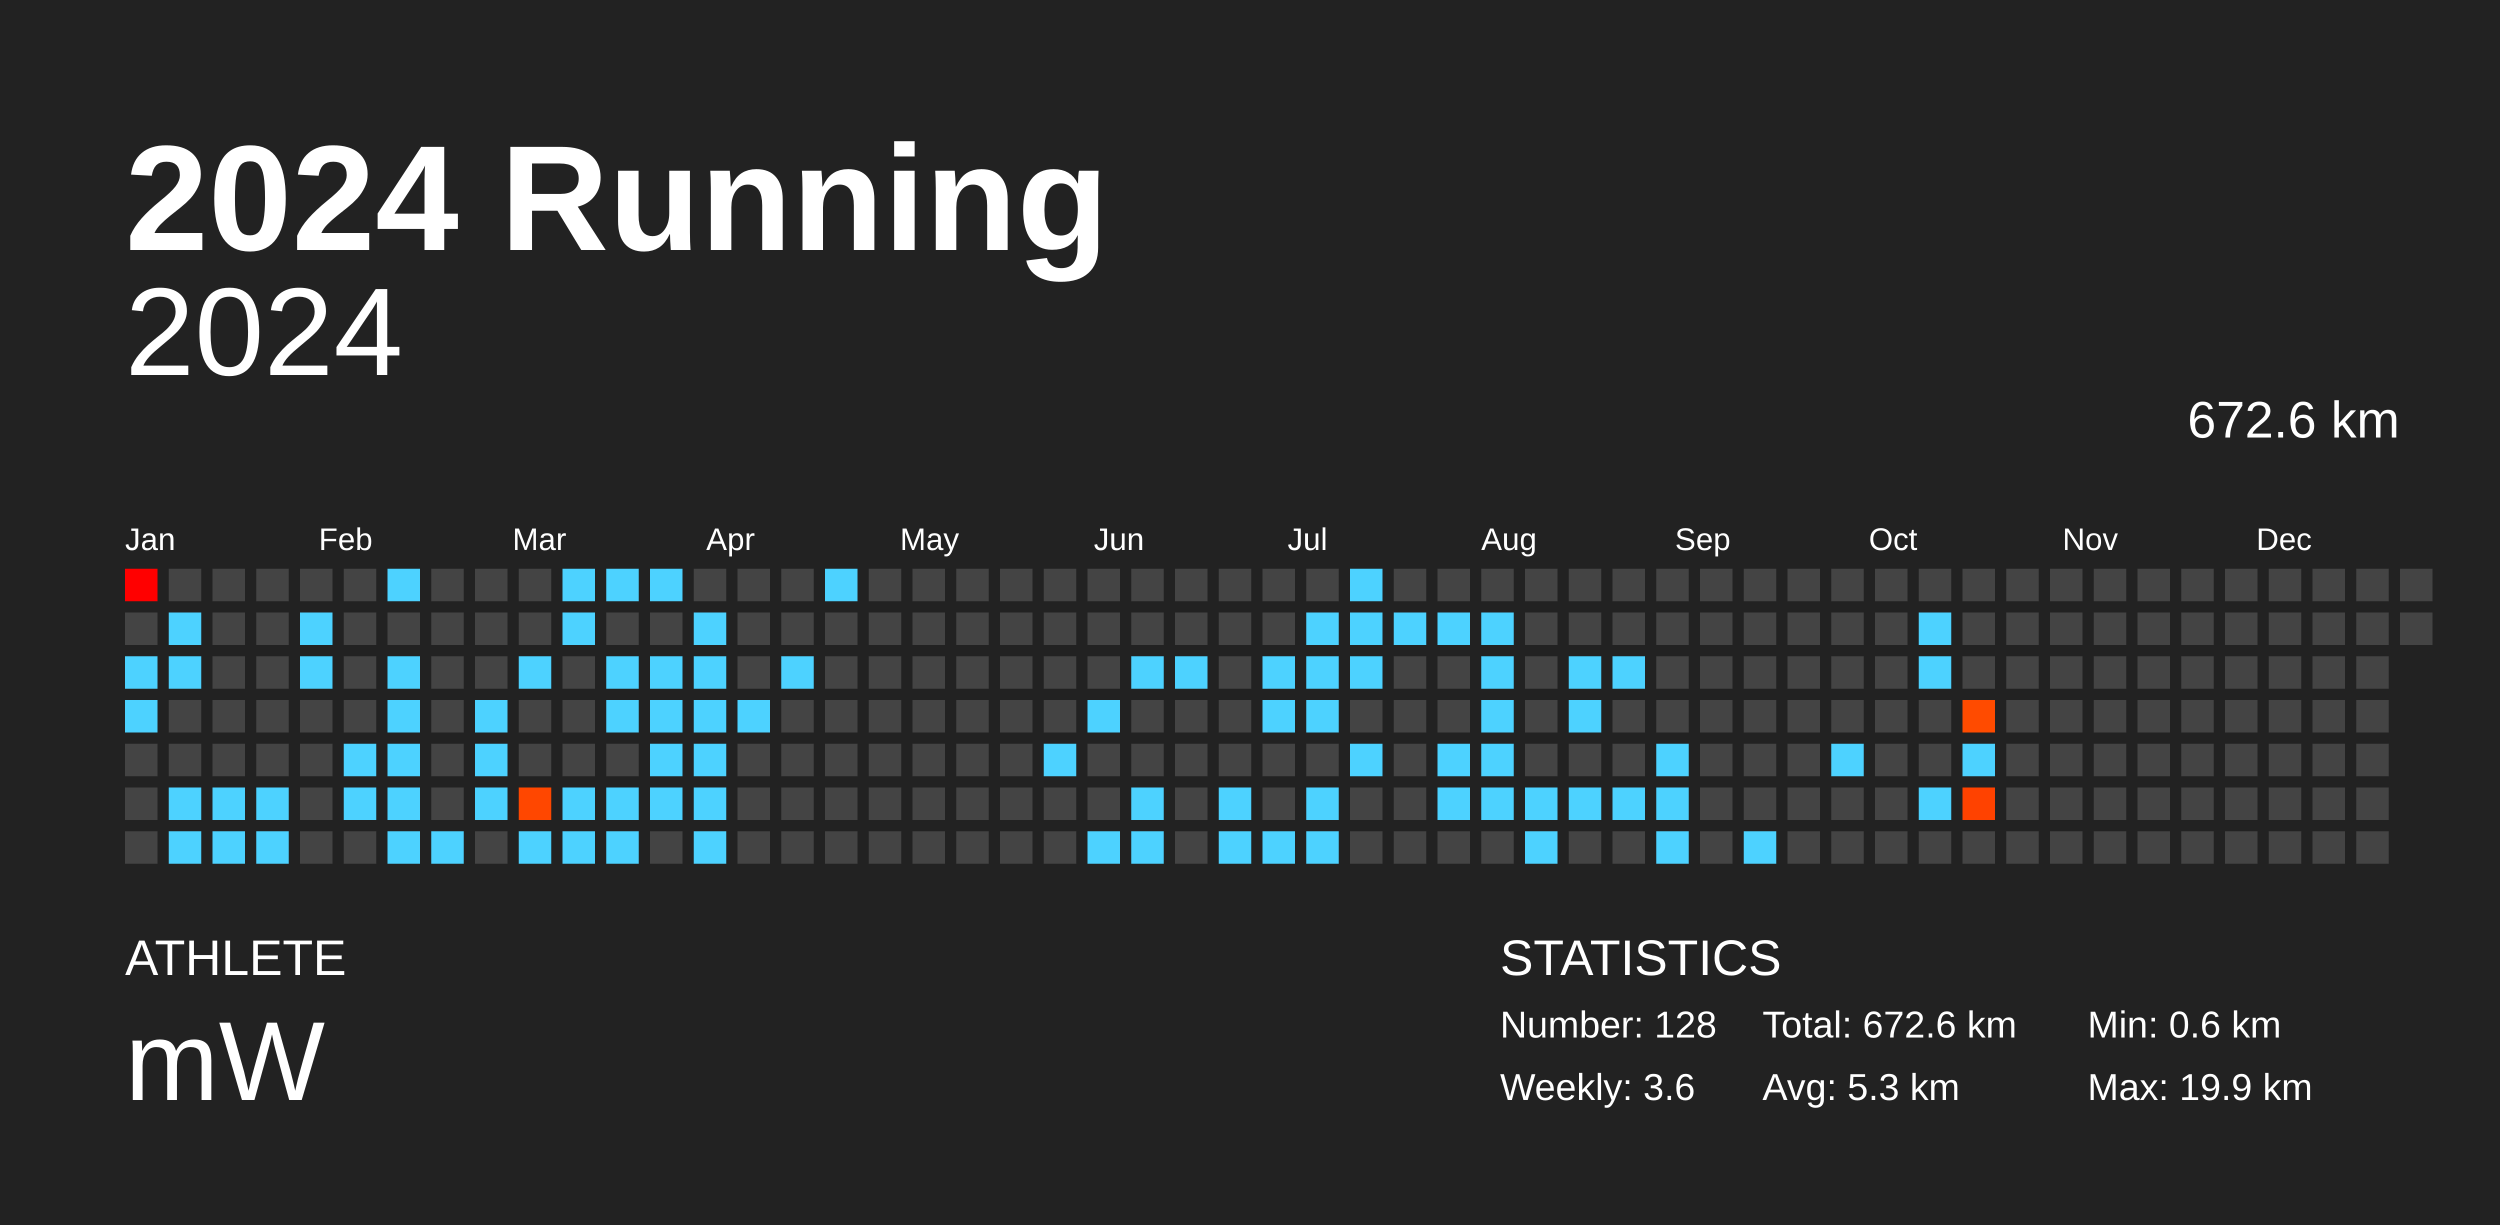
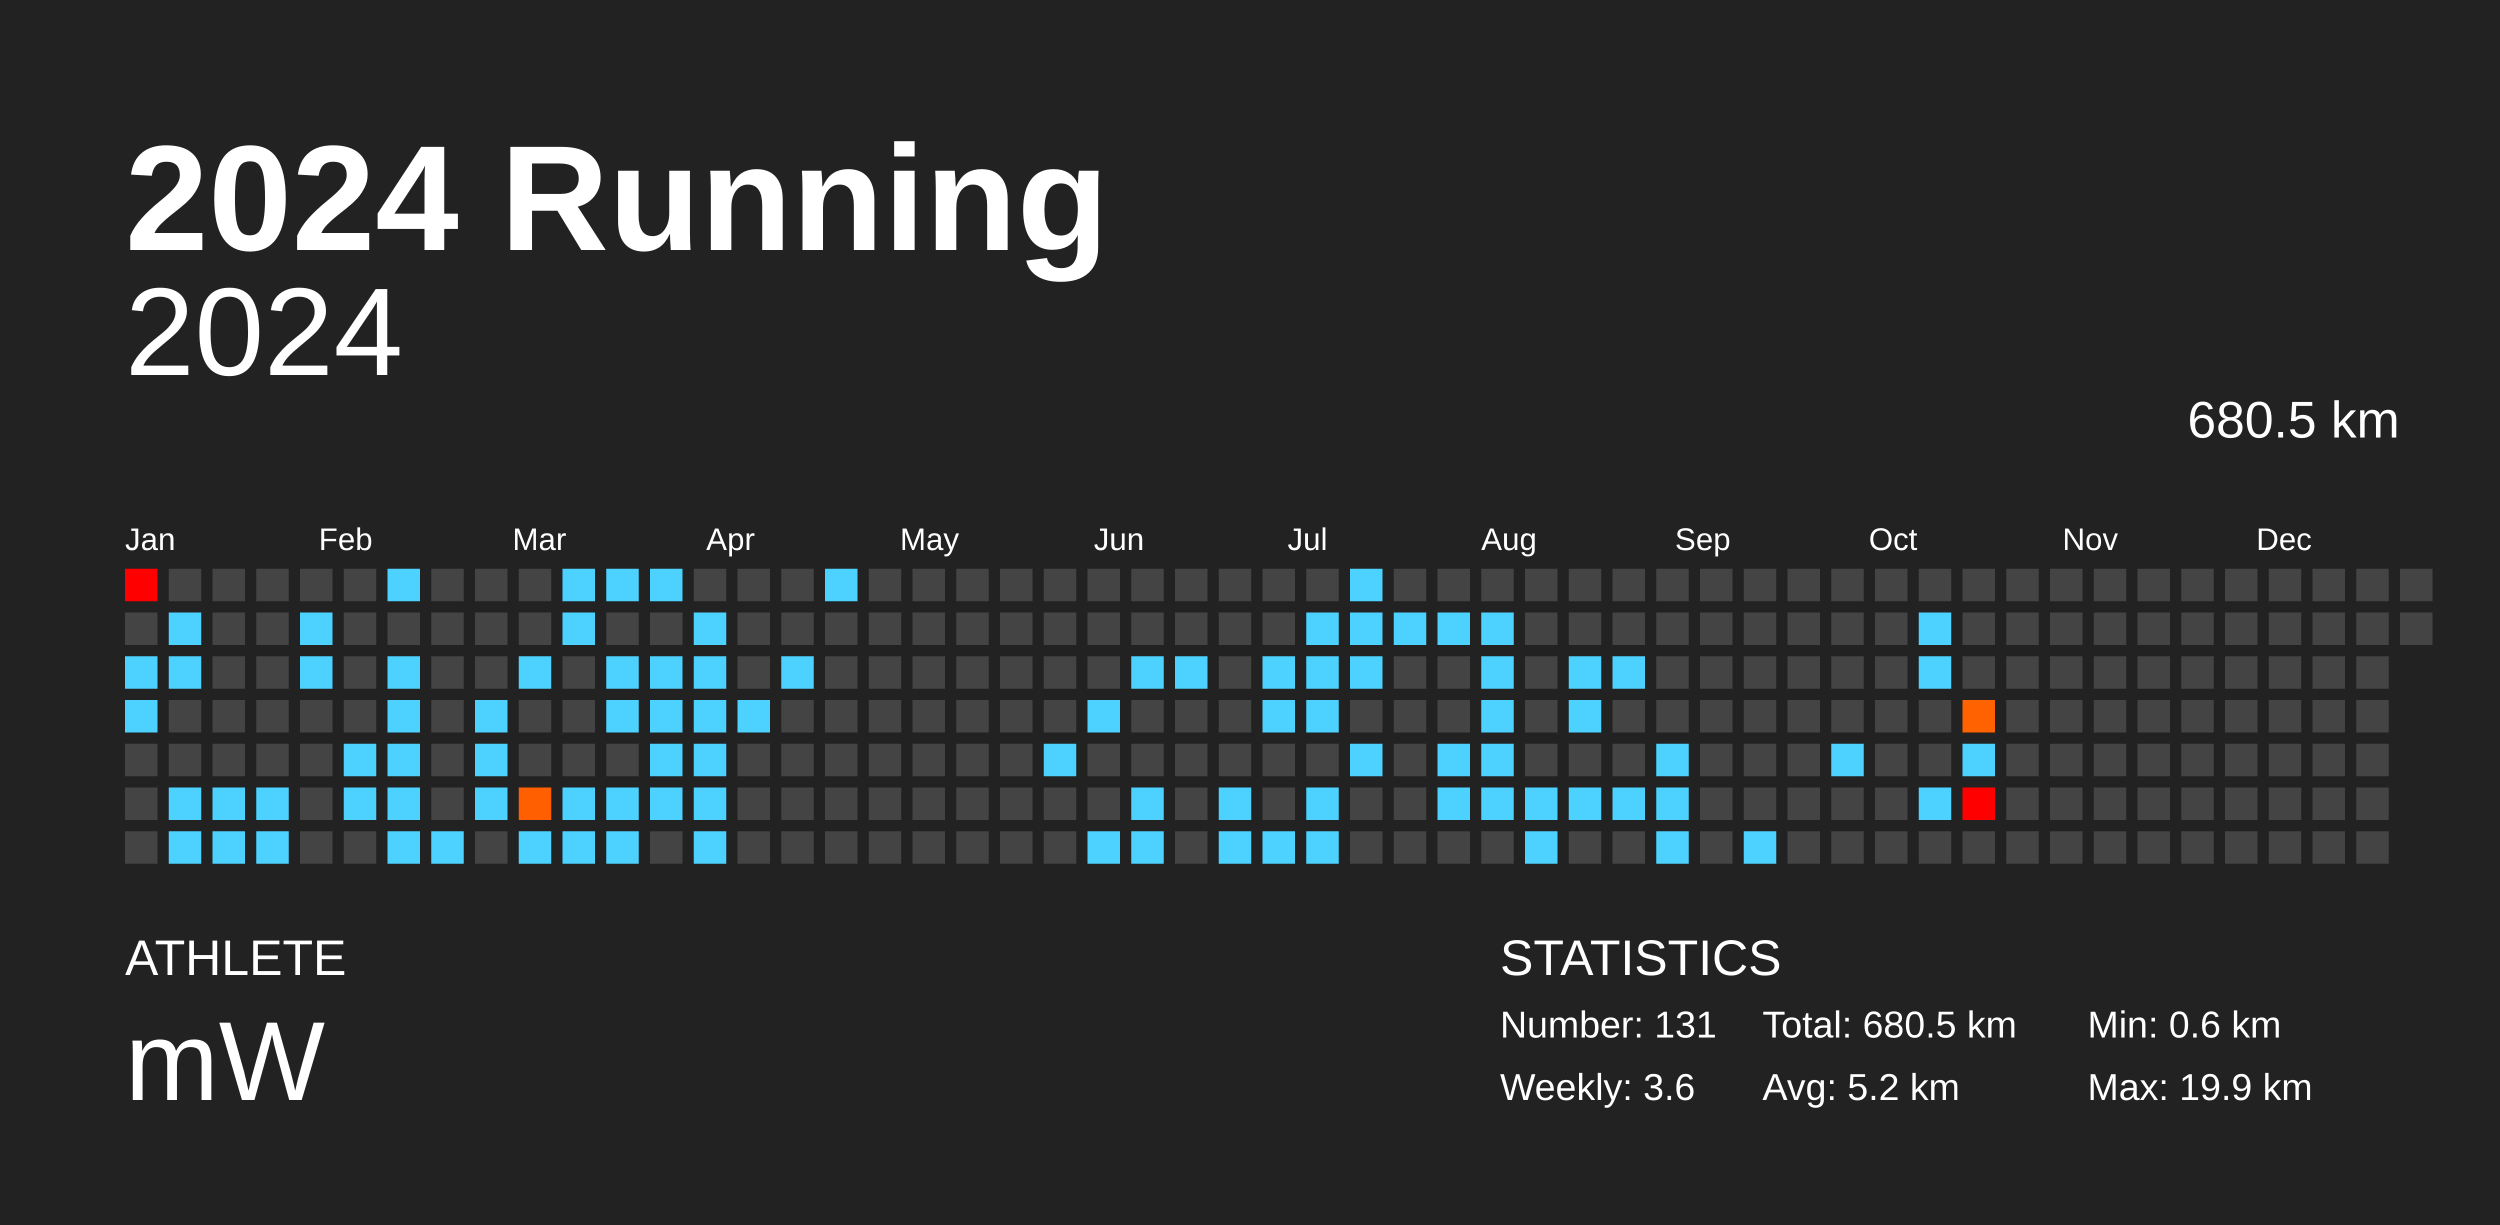
<svg xmlns="http://www.w3.org/2000/svg" baseProfile="full" height="98mm" version="1.1" viewBox="0,0,200,98" width="200mm">
  <defs />
  <rect fill="#222222" height="98" width="200" x="0" y="0" />
  <text fill="#FFFFFF" style="font-size:12px; font-family:Arial; font-weight:bold;" x="10" y="20">2024 Running</text>
  <text fill="#FFFFFF" style="font-size:4px; font-family:Arial" x="10" y="78">ATHLETE</text>
  <text fill="#FFFFFF" style="font-size:9px; font-family:Arial" x="10" y="88">mW</text>
  <text fill="#FFFFFF" style="font-size:4px; font-family:Arial" x="120" y="78">STATISTICS</text>
-   <text fill="#FFFFFF" style="font-size:3px; font-family:Arial" x="120" y="83">Number: 128</text>
+   <text fill="#FFFFFF" style="font-size:3px; font-family:Arial" x="120" y="83">Number: 131</text>
  <text fill="#FFFFFF" style="font-size:3px; font-family:Arial" x="120" y="88">Weekly: 3.6</text>
-   <text fill="#FFFFFF" style="font-size:3px; font-family:Arial" x="141" y="83">Total: 672.6 km</text>
-   <text fill="#FFFFFF" style="font-size:3px; font-family:Arial" x="141" y="88">Avg: 5.3 km</text>
+   <text fill="#FFFFFF" style="font-size:3px; font-family:Arial" x="141" y="83">Total: 680.5 km</text>
+   <text fill="#FFFFFF" style="font-size:3px; font-family:Arial" x="141" y="88">Avg: 5.2 km</text>
  <text fill="#FFFFFF" style="font-size:3px; font-family:Arial" x="167" y="83">Min: 0.6 km</text>
  <text fill="#FFFFFF" style="font-size:3px; font-family:Arial" x="167" y="88">Max: 19.9 km</text>
  <text alignment-baseline="hanging" fill="#FFFFFF" style="font-size:10.0px; font-family:Arial;" x="10" y="30">2024</text>
-   <text alignment-baseline="hanging" fill="#FFFFFF" style="font-size:4.125px; font-family:Arial;" x="175" y="35">672.6 km</text>
+   <text alignment-baseline="hanging" fill="#FFFFFF" style="font-size:4.125px; font-family:Arial;" x="175" y="35">680.5 km</text>
  <text fill="#FFFFFF" style="font-size:2.5px; font-family:Arial" x="10.0" y="44">Jan</text>
  <text fill="#FFFFFF" style="font-size:2.5px; font-family:Arial" x="25.5" y="44">Feb</text>
  <text fill="#FFFFFF" style="font-size:2.5px; font-family:Arial" x="41.0" y="44">Mar</text>
  <text fill="#FFFFFF" style="font-size:2.5px; font-family:Arial" x="56.5" y="44">Apr</text>
  <text fill="#FFFFFF" style="font-size:2.5px; font-family:Arial" x="72.0" y="44">May</text>
  <text fill="#FFFFFF" style="font-size:2.5px; font-family:Arial" x="87.5" y="44">Jun</text>
  <text fill="#FFFFFF" style="font-size:2.5px; font-family:Arial" x="103.0" y="44">Jul</text>
  <text fill="#FFFFFF" style="font-size:2.5px; font-family:Arial" x="118.5" y="44">Aug</text>
  <text fill="#FFFFFF" style="font-size:2.5px; font-family:Arial" x="134.0" y="44">Sep</text>
  <text fill="#FFFFFF" style="font-size:2.5px; font-family:Arial" x="149.5" y="44">Oct</text>
  <text fill="#FFFFFF" style="font-size:2.5px; font-family:Arial" x="165.0" y="44">Nov</text>
  <text fill="#FFFFFF" style="font-size:2.5px; font-family:Arial" x="180.5" y="44">Dec</text>
  <rect fill="red" height="2.6" width="2.6" x="10.0" y="45.5" />
  <rect fill="#444444" height="2.6" width="2.6" x="10.0" y="49.0" />
  <rect fill="#4dd2ff" height="2.6" width="2.6" x="10.0" y="52.5" />
  <rect fill="#4dd2ff" height="2.6" width="2.6" x="10.0" y="56.0" />
  <rect fill="#444444" height="2.6" width="2.6" x="10.0" y="59.5" />
  <rect fill="#444444" height="2.6" width="2.6" x="10.0" y="63.0" />
  <rect fill="#444444" height="2.6" width="2.6" x="10.0" y="66.5" />
  <rect fill="#444444" height="2.6" width="2.6" x="13.5" y="45.5" />
  <rect fill="#4dd2ff" height="2.6" width="2.6" x="13.5" y="49.0" />
  <rect fill="#4dd2ff" height="2.6" width="2.6" x="13.5" y="52.5" />
  <rect fill="#444444" height="2.6" width="2.6" x="13.5" y="56.0" />
  <rect fill="#444444" height="2.6" width="2.6" x="13.5" y="59.5" />
  <rect fill="#4dd2ff" height="2.6" width="2.6" x="13.5" y="63.0" />
  <rect fill="#4dd2ff" height="2.6" width="2.6" x="13.5" y="66.5" />
  <rect fill="#444444" height="2.6" width="2.6" x="17.0" y="45.5" />
  <rect fill="#444444" height="2.6" width="2.6" x="17.0" y="49.0" />
  <rect fill="#444444" height="2.6" width="2.6" x="17.0" y="52.5" />
  <rect fill="#444444" height="2.6" width="2.6" x="17.0" y="56.0" />
  <rect fill="#444444" height="2.6" width="2.6" x="17.0" y="59.5" />
  <rect fill="#4dd2ff" height="2.6" width="2.6" x="17.0" y="63.0" />
  <rect fill="#4dd2ff" height="2.6" width="2.6" x="17.0" y="66.5" />
  <rect fill="#444444" height="2.6" width="2.6" x="20.5" y="45.5" />
  <rect fill="#444444" height="2.6" width="2.6" x="20.5" y="49.0" />
  <rect fill="#444444" height="2.6" width="2.6" x="20.5" y="52.5" />
  <rect fill="#444444" height="2.6" width="2.6" x="20.5" y="56.0" />
  <rect fill="#444444" height="2.6" width="2.6" x="20.5" y="59.5" />
  <rect fill="#4dd2ff" height="2.6" width="2.6" x="20.5" y="63.0" />
  <rect fill="#4dd2ff" height="2.6" width="2.6" x="20.5" y="66.5" />
  <rect fill="#444444" height="2.6" width="2.6" x="24.0" y="45.5" />
  <rect fill="#4dd2ff" height="2.6" width="2.6" x="24.0" y="49.0" />
  <rect fill="#4dd2ff" height="2.6" width="2.6" x="24.0" y="52.5" />
  <rect fill="#444444" height="2.6" width="2.6" x="24.0" y="56.0" />
  <rect fill="#444444" height="2.6" width="2.6" x="24.0" y="59.5" />
  <rect fill="#444444" height="2.6" width="2.6" x="24.0" y="63.0" />
  <rect fill="#444444" height="2.6" width="2.6" x="24.0" y="66.5" />
  <rect fill="#444444" height="2.6" width="2.6" x="27.5" y="45.5" />
  <rect fill="#444444" height="2.6" width="2.6" x="27.5" y="49.0" />
  <rect fill="#444444" height="2.6" width="2.6" x="27.5" y="52.5" />
  <rect fill="#444444" height="2.6" width="2.6" x="27.5" y="56.0" />
  <rect fill="#4dd2ff" height="2.6" width="2.6" x="27.5" y="59.5" />
  <rect fill="#4dd2ff" height="2.6" width="2.6" x="27.5" y="63.0" />
  <rect fill="#444444" height="2.6" width="2.6" x="27.5" y="66.5" />
  <rect fill="#4dd2ff" height="2.6" width="2.6" x="31.0" y="45.5" />
  <rect fill="#444444" height="2.6" width="2.6" x="31.0" y="49.0" />
  <rect fill="#4dd2ff" height="2.6" width="2.6" x="31.0" y="52.5" />
  <rect fill="#4dd2ff" height="2.6" width="2.6" x="31.0" y="56.0" />
  <rect fill="#4dd2ff" height="2.6" width="2.6" x="31.0" y="59.5" />
  <rect fill="#4dd2ff" height="2.6" width="2.6" x="31.0" y="63.0" />
  <rect fill="#4dd2ff" height="2.6" width="2.6" x="31.0" y="66.5" />
  <rect fill="#444444" height="2.6" width="2.6" x="34.5" y="45.5" />
  <rect fill="#444444" height="2.6" width="2.6" x="34.5" y="49.0" />
  <rect fill="#444444" height="2.6" width="2.6" x="34.5" y="52.5" />
  <rect fill="#444444" height="2.6" width="2.6" x="34.5" y="56.0" />
  <rect fill="#444444" height="2.6" width="2.6" x="34.5" y="59.5" />
  <rect fill="#444444" height="2.6" width="2.6" x="34.5" y="63.0" />
  <rect fill="#4dd2ff" height="2.6" width="2.6" x="34.5" y="66.5" />
  <rect fill="#444444" height="2.6" width="2.6" x="38.0" y="45.5" />
  <rect fill="#444444" height="2.6" width="2.6" x="38.0" y="49.0" />
  <rect fill="#444444" height="2.6" width="2.6" x="38.0" y="52.5" />
  <rect fill="#4dd2ff" height="2.6" width="2.6" x="38.0" y="56.0" />
  <rect fill="#4dd2ff" height="2.6" width="2.6" x="38.0" y="59.5" />
  <rect fill="#4dd2ff" height="2.6" width="2.6" x="38.0" y="63.0" />
  <rect fill="#444444" height="2.6" width="2.6" x="38.0" y="66.5" />
  <rect fill="#444444" height="2.6" width="2.6" x="41.5" y="45.5" />
  <rect fill="#444444" height="2.6" width="2.6" x="41.5" y="49.0" />
  <rect fill="#4dd2ff" height="2.6" width="2.6" x="41.5" y="52.5" />
  <rect fill="#444444" height="2.6" width="2.6" x="41.5" y="56.0" />
  <rect fill="#444444" height="2.6" width="2.6" x="41.5" y="59.5" />
-   <rect fill="#ff4700" height="2.6" width="2.6" x="41.5" y="63.0" />
+   <rect fill="#ff5f00" height="2.6" width="2.6" x="41.5" y="63.0" />
  <rect fill="#4dd2ff" height="2.6" width="2.6" x="41.5" y="66.5" />
  <rect fill="#4dd2ff" height="2.6" width="2.6" x="45.0" y="45.5" />
  <rect fill="#4dd2ff" height="2.6" width="2.6" x="45.0" y="49.0" />
  <rect fill="#444444" height="2.6" width="2.6" x="45.0" y="52.5" />
  <rect fill="#444444" height="2.6" width="2.6" x="45.0" y="56.0" />
  <rect fill="#444444" height="2.6" width="2.6" x="45.0" y="59.5" />
  <rect fill="#4dd2ff" height="2.6" width="2.6" x="45.0" y="63.0" />
  <rect fill="#4dd2ff" height="2.6" width="2.6" x="45.0" y="66.5" />
  <rect fill="#4dd2ff" height="2.6" width="2.6" x="48.5" y="45.5" />
  <rect fill="#444444" height="2.6" width="2.6" x="48.5" y="49.0" />
  <rect fill="#4dd2ff" height="2.6" width="2.6" x="48.5" y="52.5" />
  <rect fill="#4dd2ff" height="2.6" width="2.6" x="48.5" y="56.0" />
  <rect fill="#444444" height="2.6" width="2.6" x="48.5" y="59.5" />
  <rect fill="#4dd2ff" height="2.6" width="2.6" x="48.5" y="63.0" />
  <rect fill="#4dd2ff" height="2.6" width="2.6" x="48.5" y="66.5" />
  <rect fill="#4dd2ff" height="2.6" width="2.6" x="52.0" y="45.5" />
  <rect fill="#444444" height="2.6" width="2.6" x="52.0" y="49.0" />
  <rect fill="#4dd2ff" height="2.6" width="2.6" x="52.0" y="52.5" />
  <rect fill="#4dd2ff" height="2.6" width="2.6" x="52.0" y="56.0" />
  <rect fill="#4dd2ff" height="2.6" width="2.6" x="52.0" y="59.5" />
  <rect fill="#4dd2ff" height="2.6" width="2.6" x="52.0" y="63.0" />
  <rect fill="#444444" height="2.6" width="2.6" x="52.0" y="66.5" />
  <rect fill="#444444" height="2.6" width="2.6" x="55.5" y="45.5" />
  <rect fill="#4dd2ff" height="2.6" width="2.6" x="55.5" y="49.0" />
  <rect fill="#4dd2ff" height="2.6" width="2.6" x="55.5" y="52.5" />
  <rect fill="#4dd2ff" height="2.6" width="2.6" x="55.5" y="56.0" />
  <rect fill="#4dd2ff" height="2.6" width="2.6" x="55.5" y="59.5" />
  <rect fill="#4dd2ff" height="2.6" width="2.6" x="55.5" y="63.0" />
  <rect fill="#4dd2ff" height="2.6" width="2.6" x="55.5" y="66.5" />
  <rect fill="#444444" height="2.6" width="2.6" x="59.0" y="45.5" />
  <rect fill="#444444" height="2.6" width="2.6" x="59.0" y="49.0" />
  <rect fill="#444444" height="2.6" width="2.6" x="59.0" y="52.5" />
  <rect fill="#4dd2ff" height="2.6" width="2.6" x="59.0" y="56.0" />
  <rect fill="#444444" height="2.6" width="2.6" x="59.0" y="59.5" />
  <rect fill="#444444" height="2.6" width="2.6" x="59.0" y="63.0" />
  <rect fill="#444444" height="2.6" width="2.6" x="59.0" y="66.5" />
  <rect fill="#444444" height="2.6" width="2.6" x="62.5" y="45.5" />
  <rect fill="#444444" height="2.6" width="2.6" x="62.5" y="49.0" />
  <rect fill="#4dd2ff" height="2.6" width="2.6" x="62.5" y="52.5" />
  <rect fill="#444444" height="2.6" width="2.6" x="62.5" y="56.0" />
  <rect fill="#444444" height="2.6" width="2.6" x="62.5" y="59.5" />
  <rect fill="#444444" height="2.6" width="2.6" x="62.5" y="63.0" />
  <rect fill="#444444" height="2.6" width="2.6" x="62.5" y="66.5" />
  <rect fill="#4dd2ff" height="2.6" width="2.6" x="66.0" y="45.5" />
  <rect fill="#444444" height="2.6" width="2.6" x="66.0" y="49.0" />
  <rect fill="#444444" height="2.6" width="2.6" x="66.0" y="52.5" />
  <rect fill="#444444" height="2.6" width="2.6" x="66.0" y="56.0" />
  <rect fill="#444444" height="2.6" width="2.6" x="66.0" y="59.5" />
  <rect fill="#444444" height="2.6" width="2.6" x="66.0" y="63.0" />
  <rect fill="#444444" height="2.6" width="2.6" x="66.0" y="66.5" />
  <rect fill="#444444" height="2.6" width="2.6" x="69.5" y="45.5" />
  <rect fill="#444444" height="2.6" width="2.6" x="69.5" y="49.0" />
  <rect fill="#444444" height="2.6" width="2.6" x="69.5" y="52.5" />
  <rect fill="#444444" height="2.6" width="2.6" x="69.5" y="56.0" />
  <rect fill="#444444" height="2.6" width="2.6" x="69.5" y="59.5" />
  <rect fill="#444444" height="2.6" width="2.6" x="69.5" y="63.0" />
  <rect fill="#444444" height="2.6" width="2.6" x="69.5" y="66.5" />
  <rect fill="#444444" height="2.6" width="2.6" x="73.0" y="45.5" />
  <rect fill="#444444" height="2.6" width="2.6" x="73.0" y="49.0" />
  <rect fill="#444444" height="2.6" width="2.6" x="73.0" y="52.5" />
  <rect fill="#444444" height="2.6" width="2.6" x="73.0" y="56.0" />
  <rect fill="#444444" height="2.6" width="2.6" x="73.0" y="59.5" />
  <rect fill="#444444" height="2.6" width="2.6" x="73.0" y="63.0" />
  <rect fill="#444444" height="2.6" width="2.6" x="73.0" y="66.5" />
  <rect fill="#444444" height="2.6" width="2.6" x="76.5" y="45.5" />
  <rect fill="#444444" height="2.6" width="2.6" x="76.5" y="49.0" />
  <rect fill="#444444" height="2.6" width="2.6" x="76.5" y="52.5" />
  <rect fill="#444444" height="2.6" width="2.6" x="76.5" y="56.0" />
  <rect fill="#444444" height="2.6" width="2.6" x="76.5" y="59.5" />
  <rect fill="#444444" height="2.6" width="2.6" x="76.5" y="63.0" />
  <rect fill="#444444" height="2.6" width="2.6" x="76.5" y="66.5" />
  <rect fill="#444444" height="2.6" width="2.6" x="80.0" y="45.5" />
  <rect fill="#444444" height="2.6" width="2.6" x="80.0" y="49.0" />
  <rect fill="#444444" height="2.6" width="2.6" x="80.0" y="52.5" />
  <rect fill="#444444" height="2.6" width="2.6" x="80.0" y="56.0" />
  <rect fill="#444444" height="2.6" width="2.6" x="80.0" y="59.5" />
  <rect fill="#444444" height="2.6" width="2.6" x="80.0" y="63.0" />
  <rect fill="#444444" height="2.6" width="2.6" x="80.0" y="66.5" />
  <rect fill="#444444" height="2.6" width="2.6" x="83.5" y="45.5" />
  <rect fill="#444444" height="2.6" width="2.6" x="83.5" y="49.0" />
  <rect fill="#444444" height="2.6" width="2.6" x="83.5" y="52.5" />
  <rect fill="#444444" height="2.6" width="2.6" x="83.5" y="56.0" />
  <rect fill="#4dd2ff" height="2.6" width="2.6" x="83.5" y="59.5" />
  <rect fill="#444444" height="2.6" width="2.6" x="83.5" y="63.0" />
  <rect fill="#444444" height="2.6" width="2.6" x="83.5" y="66.5" />
  <rect fill="#444444" height="2.6" width="2.6" x="87.0" y="45.5" />
  <rect fill="#444444" height="2.6" width="2.6" x="87.0" y="49.0" />
  <rect fill="#444444" height="2.6" width="2.6" x="87.0" y="52.5" />
  <rect fill="#4dd2ff" height="2.6" width="2.6" x="87.0" y="56.0" />
  <rect fill="#444444" height="2.6" width="2.6" x="87.0" y="59.5" />
  <rect fill="#444444" height="2.6" width="2.6" x="87.0" y="63.0" />
  <rect fill="#4dd2ff" height="2.6" width="2.6" x="87.0" y="66.5" />
  <rect fill="#444444" height="2.6" width="2.6" x="90.5" y="45.5" />
  <rect fill="#444444" height="2.6" width="2.6" x="90.5" y="49.0" />
  <rect fill="#4dd2ff" height="2.6" width="2.6" x="90.5" y="52.5" />
  <rect fill="#444444" height="2.6" width="2.6" x="90.5" y="56.0" />
  <rect fill="#444444" height="2.6" width="2.6" x="90.5" y="59.5" />
  <rect fill="#4dd2ff" height="2.6" width="2.6" x="90.5" y="63.0" />
  <rect fill="#4dd2ff" height="2.6" width="2.6" x="90.5" y="66.5" />
  <rect fill="#444444" height="2.6" width="2.6" x="94.0" y="45.5" />
  <rect fill="#444444" height="2.6" width="2.6" x="94.0" y="49.0" />
  <rect fill="#4dd2ff" height="2.6" width="2.6" x="94.0" y="52.5" />
  <rect fill="#444444" height="2.6" width="2.6" x="94.0" y="56.0" />
  <rect fill="#444444" height="2.6" width="2.6" x="94.0" y="59.5" />
  <rect fill="#444444" height="2.6" width="2.6" x="94.0" y="63.0" />
  <rect fill="#444444" height="2.6" width="2.6" x="94.0" y="66.5" />
  <rect fill="#444444" height="2.6" width="2.6" x="97.5" y="45.5" />
  <rect fill="#444444" height="2.6" width="2.6" x="97.5" y="49.0" />
  <rect fill="#444444" height="2.6" width="2.6" x="97.5" y="52.5" />
  <rect fill="#444444" height="2.6" width="2.6" x="97.5" y="56.0" />
  <rect fill="#444444" height="2.6" width="2.6" x="97.5" y="59.5" />
  <rect fill="#4dd2ff" height="2.6" width="2.6" x="97.5" y="63.0" />
  <rect fill="#4dd2ff" height="2.6" width="2.6" x="97.5" y="66.5" />
  <rect fill="#444444" height="2.6" width="2.6" x="101.0" y="45.5" />
  <rect fill="#444444" height="2.6" width="2.6" x="101.0" y="49.0" />
  <rect fill="#4dd2ff" height="2.6" width="2.6" x="101.0" y="52.5" />
  <rect fill="#4dd2ff" height="2.6" width="2.6" x="101.0" y="56.0" />
  <rect fill="#444444" height="2.6" width="2.6" x="101.0" y="59.5" />
  <rect fill="#444444" height="2.6" width="2.6" x="101.0" y="63.0" />
  <rect fill="#4dd2ff" height="2.6" width="2.6" x="101.0" y="66.5" />
  <rect fill="#444444" height="2.6" width="2.6" x="104.5" y="45.5" />
  <rect fill="#4dd2ff" height="2.6" width="2.6" x="104.5" y="49.0" />
  <rect fill="#4dd2ff" height="2.6" width="2.6" x="104.5" y="52.5" />
  <rect fill="#4dd2ff" height="2.6" width="2.6" x="104.5" y="56.0" />
  <rect fill="#444444" height="2.6" width="2.6" x="104.5" y="59.5" />
  <rect fill="#4dd2ff" height="2.6" width="2.6" x="104.5" y="63.0" />
  <rect fill="#4dd2ff" height="2.6" width="2.6" x="104.5" y="66.5" />
  <rect fill="#4dd2ff" height="2.6" width="2.6" x="108.0" y="45.5" />
  <rect fill="#4dd2ff" height="2.6" width="2.6" x="108.0" y="49.0" />
  <rect fill="#4dd2ff" height="2.6" width="2.6" x="108.0" y="52.5" />
  <rect fill="#444444" height="2.6" width="2.6" x="108.0" y="56.0" />
  <rect fill="#4dd2ff" height="2.6" width="2.6" x="108.0" y="59.5" />
  <rect fill="#444444" height="2.6" width="2.6" x="108.0" y="63.0" />
  <rect fill="#444444" height="2.6" width="2.6" x="108.0" y="66.5" />
  <rect fill="#444444" height="2.6" width="2.6" x="111.5" y="45.5" />
  <rect fill="#4dd2ff" height="2.6" width="2.6" x="111.5" y="49.0" />
  <rect fill="#444444" height="2.6" width="2.6" x="111.5" y="52.5" />
  <rect fill="#444444" height="2.6" width="2.6" x="111.5" y="56.0" />
  <rect fill="#444444" height="2.6" width="2.6" x="111.5" y="59.5" />
  <rect fill="#444444" height="2.6" width="2.6" x="111.5" y="63.0" />
  <rect fill="#444444" height="2.6" width="2.6" x="111.5" y="66.5" />
  <rect fill="#444444" height="2.6" width="2.6" x="115.0" y="45.5" />
  <rect fill="#4dd2ff" height="2.6" width="2.6" x="115.0" y="49.0" />
  <rect fill="#444444" height="2.6" width="2.6" x="115.0" y="52.5" />
  <rect fill="#444444" height="2.6" width="2.6" x="115.0" y="56.0" />
  <rect fill="#4dd2ff" height="2.6" width="2.6" x="115.0" y="59.5" />
  <rect fill="#4dd2ff" height="2.6" width="2.6" x="115.0" y="63.0" />
  <rect fill="#444444" height="2.6" width="2.6" x="115.0" y="66.5" />
  <rect fill="#444444" height="2.6" width="2.6" x="118.5" y="45.5" />
  <rect fill="#4dd2ff" height="2.6" width="2.6" x="118.5" y="49.0" />
  <rect fill="#4dd2ff" height="2.6" width="2.6" x="118.5" y="52.5" />
  <rect fill="#4dd2ff" height="2.6" width="2.6" x="118.5" y="56.0" />
  <rect fill="#4dd2ff" height="2.6" width="2.6" x="118.5" y="59.5" />
  <rect fill="#4dd2ff" height="2.6" width="2.6" x="118.5" y="63.0" />
  <rect fill="#444444" height="2.6" width="2.6" x="118.5" y="66.5" />
  <rect fill="#444444" height="2.6" width="2.6" x="122.0" y="45.5" />
  <rect fill="#444444" height="2.6" width="2.6" x="122.0" y="49.0" />
  <rect fill="#444444" height="2.6" width="2.6" x="122.0" y="52.5" />
  <rect fill="#444444" height="2.6" width="2.6" x="122.0" y="56.0" />
  <rect fill="#444444" height="2.6" width="2.6" x="122.0" y="59.5" />
  <rect fill="#4dd2ff" height="2.6" width="2.6" x="122.0" y="63.0" />
  <rect fill="#4dd2ff" height="2.6" width="2.6" x="122.0" y="66.5" />
  <rect fill="#444444" height="2.6" width="2.6" x="125.5" y="45.5" />
  <rect fill="#444444" height="2.6" width="2.6" x="125.5" y="49.0" />
  <rect fill="#4dd2ff" height="2.6" width="2.6" x="125.5" y="52.5" />
  <rect fill="#4dd2ff" height="2.6" width="2.6" x="125.5" y="56.0" />
  <rect fill="#444444" height="2.6" width="2.6" x="125.5" y="59.5" />
  <rect fill="#4dd2ff" height="2.6" width="2.6" x="125.5" y="63.0" />
  <rect fill="#444444" height="2.6" width="2.6" x="125.5" y="66.5" />
  <rect fill="#444444" height="2.6" width="2.6" x="129.0" y="45.5" />
  <rect fill="#444444" height="2.6" width="2.6" x="129.0" y="49.0" />
  <rect fill="#4dd2ff" height="2.6" width="2.6" x="129.0" y="52.5" />
  <rect fill="#444444" height="2.6" width="2.6" x="129.0" y="56.0" />
  <rect fill="#444444" height="2.6" width="2.6" x="129.0" y="59.5" />
  <rect fill="#4dd2ff" height="2.6" width="2.6" x="129.0" y="63.0" />
  <rect fill="#444444" height="2.6" width="2.6" x="129.0" y="66.5" />
  <rect fill="#444444" height="2.6" width="2.6" x="132.5" y="45.5" />
  <rect fill="#444444" height="2.6" width="2.6" x="132.5" y="49.0" />
  <rect fill="#444444" height="2.6" width="2.6" x="132.5" y="52.5" />
  <rect fill="#444444" height="2.6" width="2.6" x="132.5" y="56.0" />
  <rect fill="#4dd2ff" height="2.6" width="2.6" x="132.5" y="59.5" />
  <rect fill="#4dd2ff" height="2.6" width="2.6" x="132.5" y="63.0" />
  <rect fill="#4dd2ff" height="2.6" width="2.6" x="132.5" y="66.5" />
  <rect fill="#444444" height="2.6" width="2.6" x="136.0" y="45.5" />
  <rect fill="#444444" height="2.6" width="2.6" x="136.0" y="49.0" />
  <rect fill="#444444" height="2.6" width="2.6" x="136.0" y="52.5" />
  <rect fill="#444444" height="2.6" width="2.6" x="136.0" y="56.0" />
  <rect fill="#444444" height="2.6" width="2.6" x="136.0" y="59.5" />
  <rect fill="#444444" height="2.6" width="2.6" x="136.0" y="63.0" />
  <rect fill="#444444" height="2.6" width="2.6" x="136.0" y="66.5" />
  <rect fill="#444444" height="2.6" width="2.6" x="139.5" y="45.5" />
  <rect fill="#444444" height="2.6" width="2.6" x="139.5" y="49.0" />
  <rect fill="#444444" height="2.6" width="2.6" x="139.5" y="52.5" />
  <rect fill="#444444" height="2.6" width="2.6" x="139.5" y="56.0" />
  <rect fill="#444444" height="2.6" width="2.6" x="139.5" y="59.5" />
  <rect fill="#444444" height="2.6" width="2.6" x="139.5" y="63.0" />
  <rect fill="#4dd2ff" height="2.6" width="2.6" x="139.5" y="66.5" />
  <rect fill="#444444" height="2.6" width="2.6" x="143.0" y="45.5" />
  <rect fill="#444444" height="2.6" width="2.6" x="143.0" y="49.0" />
  <rect fill="#444444" height="2.6" width="2.6" x="143.0" y="52.5" />
  <rect fill="#444444" height="2.6" width="2.6" x="143.0" y="56.0" />
  <rect fill="#444444" height="2.6" width="2.6" x="143.0" y="59.5" />
  <rect fill="#444444" height="2.6" width="2.6" x="143.0" y="63.0" />
  <rect fill="#444444" height="2.6" width="2.6" x="143.0" y="66.5" />
  <rect fill="#444444" height="2.6" width="2.6" x="146.5" y="45.5" />
  <rect fill="#444444" height="2.6" width="2.6" x="146.5" y="49.0" />
  <rect fill="#444444" height="2.6" width="2.6" x="146.5" y="52.5" />
  <rect fill="#444444" height="2.6" width="2.6" x="146.5" y="56.0" />
  <rect fill="#4dd2ff" height="2.6" width="2.6" x="146.5" y="59.5" />
  <rect fill="#444444" height="2.6" width="2.6" x="146.5" y="63.0" />
  <rect fill="#444444" height="2.6" width="2.6" x="146.5" y="66.5" />
  <rect fill="#444444" height="2.6" width="2.6" x="150.0" y="45.5" />
  <rect fill="#444444" height="2.6" width="2.6" x="150.0" y="49.0" />
  <rect fill="#444444" height="2.6" width="2.6" x="150.0" y="52.5" />
  <rect fill="#444444" height="2.6" width="2.6" x="150.0" y="56.0" />
  <rect fill="#444444" height="2.6" width="2.6" x="150.0" y="59.5" />
  <rect fill="#444444" height="2.6" width="2.6" x="150.0" y="63.0" />
  <rect fill="#444444" height="2.6" width="2.6" x="150.0" y="66.5" />
  <rect fill="#444444" height="2.6" width="2.6" x="153.5" y="45.5" />
  <rect fill="#4dd2ff" height="2.6" width="2.6" x="153.5" y="49.0" />
  <rect fill="#4dd2ff" height="2.6" width="2.6" x="153.5" y="52.5" />
  <rect fill="#444444" height="2.6" width="2.6" x="153.5" y="56.0" />
  <rect fill="#444444" height="2.6" width="2.6" x="153.5" y="59.5" />
  <rect fill="#4dd2ff" height="2.6" width="2.6" x="153.5" y="63.0" />
  <rect fill="#444444" height="2.6" width="2.6" x="153.5" y="66.5" />
  <rect fill="#444444" height="2.6" width="2.6" x="157.0" y="45.5" />
  <rect fill="#444444" height="2.6" width="2.6" x="157.0" y="49.0" />
  <rect fill="#444444" height="2.6" width="2.6" x="157.0" y="52.5" />
-   <rect fill="#ff4b00" height="2.6" width="2.6" x="157.0" y="56.0" />
+   <rect fill="#ff6200" height="2.6" width="2.6" x="157.0" y="56.0" />
  <rect fill="#4dd2ff" height="2.6" width="2.6" x="157.0" y="59.5" />
-   <rect fill="#ff4200" height="2.6" width="2.6" x="157.0" y="63.0" />
+   <rect fill="red" height="2.6" width="2.6" x="157.0" y="63.0" />
  <rect fill="#444444" height="2.6" width="2.6" x="157.0" y="66.5" />
  <rect fill="#444444" height="2.6" width="2.6" x="160.5" y="45.5" />
  <rect fill="#444444" height="2.6" width="2.6" x="160.5" y="49.0" />
  <rect fill="#444444" height="2.6" width="2.6" x="160.5" y="52.5" />
  <rect fill="#444444" height="2.6" width="2.6" x="160.5" y="56.0" />
  <rect fill="#444444" height="2.6" width="2.6" x="160.5" y="59.5" />
  <rect fill="#444444" height="2.6" width="2.6" x="160.5" y="63.0" />
  <rect fill="#444444" height="2.6" width="2.6" x="160.5" y="66.5" />
  <rect fill="#444444" height="2.6" width="2.6" x="164.0" y="45.5" />
  <rect fill="#444444" height="2.6" width="2.6" x="164.0" y="49.0" />
  <rect fill="#444444" height="2.6" width="2.6" x="164.0" y="52.5" />
  <rect fill="#444444" height="2.6" width="2.6" x="164.0" y="56.0" />
  <rect fill="#444444" height="2.6" width="2.6" x="164.0" y="59.5" />
  <rect fill="#444444" height="2.6" width="2.6" x="164.0" y="63.0" />
  <rect fill="#444444" height="2.6" width="2.6" x="164.0" y="66.5" />
  <rect fill="#444444" height="2.6" width="2.6" x="167.5" y="45.5" />
  <rect fill="#444444" height="2.6" width="2.6" x="167.5" y="49.0" />
  <rect fill="#444444" height="2.6" width="2.6" x="167.5" y="52.5" />
  <rect fill="#444444" height="2.6" width="2.6" x="167.5" y="56.0" />
  <rect fill="#444444" height="2.6" width="2.6" x="167.5" y="59.5" />
  <rect fill="#444444" height="2.6" width="2.6" x="167.5" y="63.0" />
  <rect fill="#444444" height="2.6" width="2.6" x="167.5" y="66.5" />
  <rect fill="#444444" height="2.6" width="2.6" x="171.0" y="45.5" />
  <rect fill="#444444" height="2.6" width="2.6" x="171.0" y="49.0" />
  <rect fill="#444444" height="2.6" width="2.6" x="171.0" y="52.5" />
  <rect fill="#444444" height="2.6" width="2.6" x="171.0" y="56.0" />
  <rect fill="#444444" height="2.6" width="2.6" x="171.0" y="59.5" />
  <rect fill="#444444" height="2.6" width="2.6" x="171.0" y="63.0" />
  <rect fill="#444444" height="2.6" width="2.6" x="171.0" y="66.5" />
  <rect fill="#444444" height="2.6" width="2.6" x="174.5" y="45.5" />
  <rect fill="#444444" height="2.6" width="2.6" x="174.5" y="49.0" />
  <rect fill="#444444" height="2.6" width="2.6" x="174.5" y="52.5" />
  <rect fill="#444444" height="2.6" width="2.6" x="174.5" y="56.0" />
  <rect fill="#444444" height="2.6" width="2.6" x="174.5" y="59.5" />
  <rect fill="#444444" height="2.6" width="2.6" x="174.5" y="63.0" />
  <rect fill="#444444" height="2.6" width="2.6" x="174.5" y="66.5" />
  <rect fill="#444444" height="2.6" width="2.6" x="178.0" y="45.5" />
  <rect fill="#444444" height="2.6" width="2.6" x="178.0" y="49.0" />
  <rect fill="#444444" height="2.6" width="2.6" x="178.0" y="52.5" />
  <rect fill="#444444" height="2.6" width="2.6" x="178.0" y="56.0" />
  <rect fill="#444444" height="2.6" width="2.6" x="178.0" y="59.5" />
  <rect fill="#444444" height="2.6" width="2.6" x="178.0" y="63.0" />
  <rect fill="#444444" height="2.6" width="2.6" x="178.0" y="66.5" />
  <rect fill="#444444" height="2.6" width="2.6" x="181.5" y="45.5" />
  <rect fill="#444444" height="2.6" width="2.6" x="181.5" y="49.0" />
  <rect fill="#444444" height="2.6" width="2.6" x="181.5" y="52.5" />
  <rect fill="#444444" height="2.6" width="2.6" x="181.5" y="56.0" />
  <rect fill="#444444" height="2.6" width="2.6" x="181.5" y="59.5" />
  <rect fill="#444444" height="2.6" width="2.6" x="181.5" y="63.0" />
  <rect fill="#444444" height="2.6" width="2.6" x="181.5" y="66.5" />
  <rect fill="#444444" height="2.6" width="2.6" x="185.0" y="45.5" />
  <rect fill="#444444" height="2.6" width="2.6" x="185.0" y="49.0" />
  <rect fill="#444444" height="2.6" width="2.6" x="185.0" y="52.5" />
  <rect fill="#444444" height="2.6" width="2.6" x="185.0" y="56.0" />
  <rect fill="#444444" height="2.6" width="2.6" x="185.0" y="59.5" />
  <rect fill="#444444" height="2.6" width="2.6" x="185.0" y="63.0" />
  <rect fill="#444444" height="2.6" width="2.6" x="185.0" y="66.5" />
  <rect fill="#444444" height="2.6" width="2.6" x="188.5" y="45.5" />
  <rect fill="#444444" height="2.6" width="2.6" x="188.5" y="49.0" />
  <rect fill="#444444" height="2.6" width="2.6" x="188.5" y="52.5" />
  <rect fill="#444444" height="2.6" width="2.6" x="188.5" y="56.0" />
  <rect fill="#444444" height="2.6" width="2.6" x="188.5" y="59.5" />
  <rect fill="#444444" height="2.6" width="2.6" x="188.5" y="63.0" />
  <rect fill="#444444" height="2.6" width="2.6" x="188.5" y="66.5" />
  <rect fill="#444444" height="2.6" width="2.6" x="192.0" y="45.5" />
  <rect fill="#444444" height="2.6" width="2.6" x="192.0" y="49.0" />
</svg>
